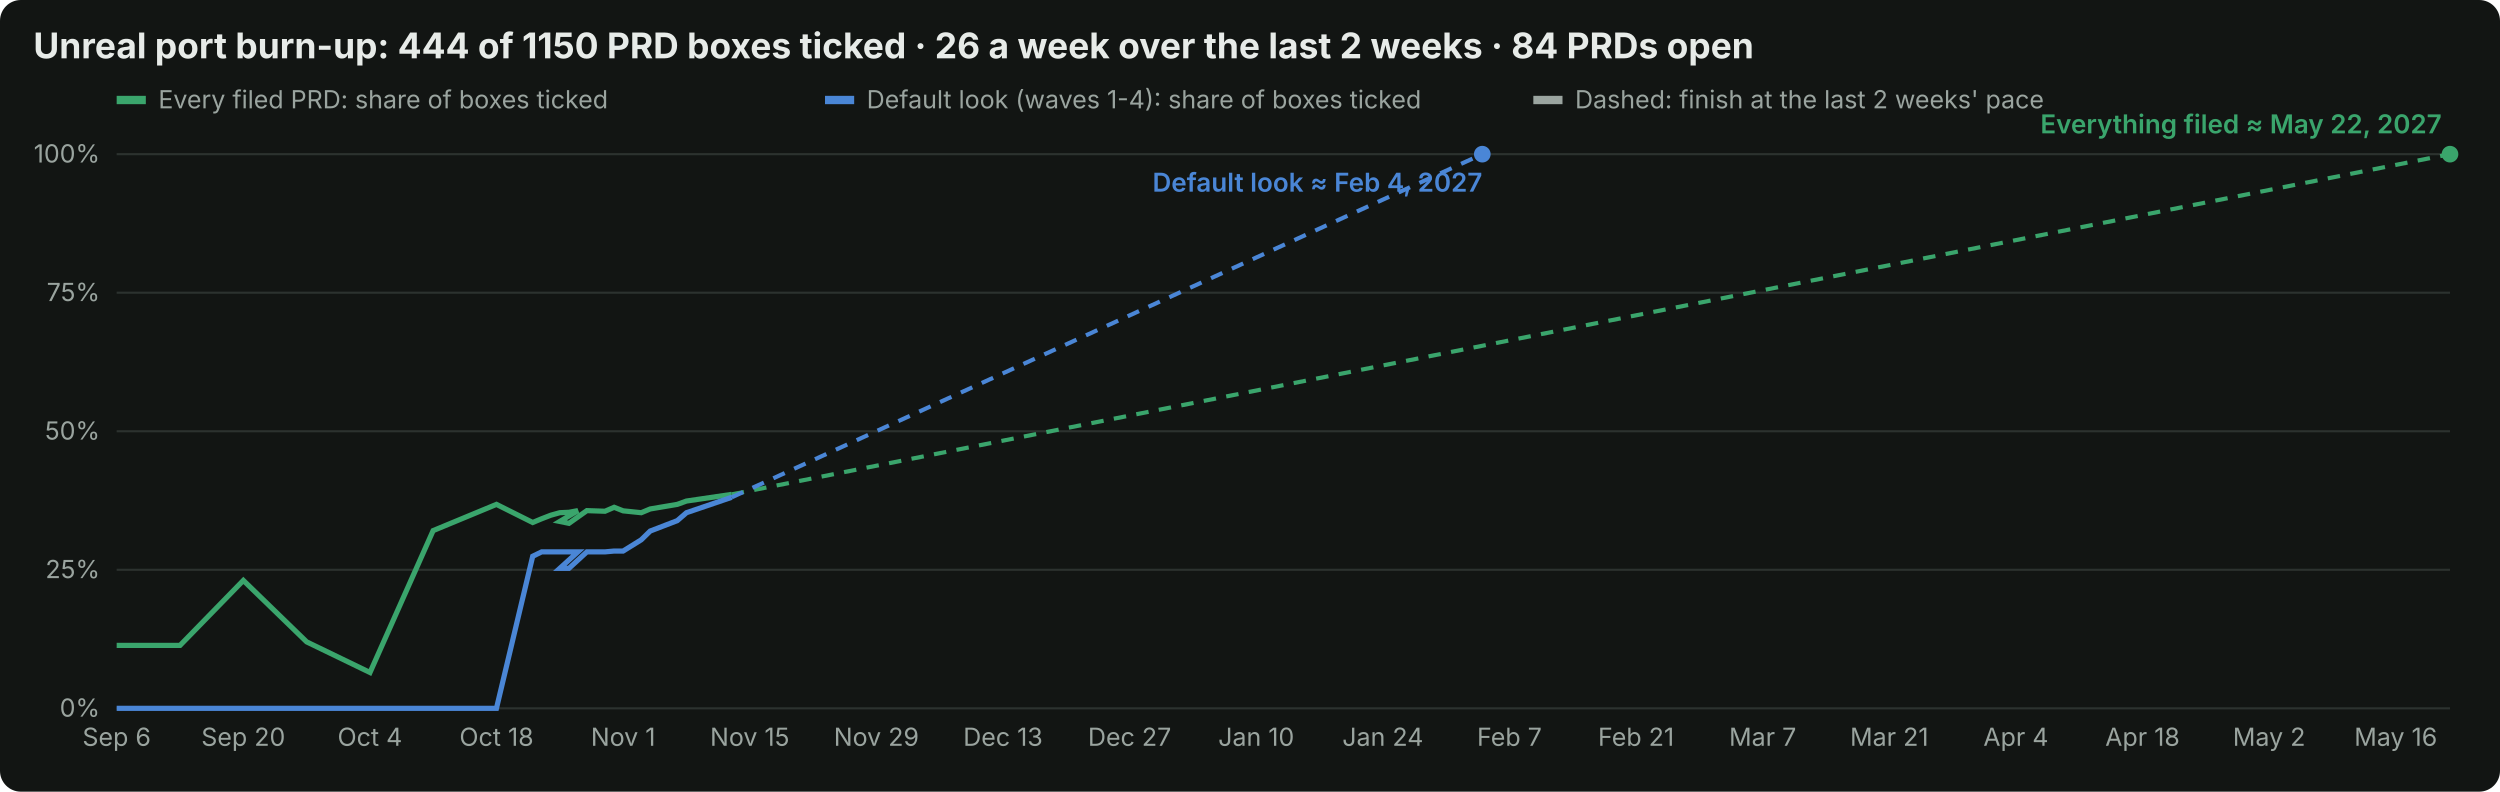
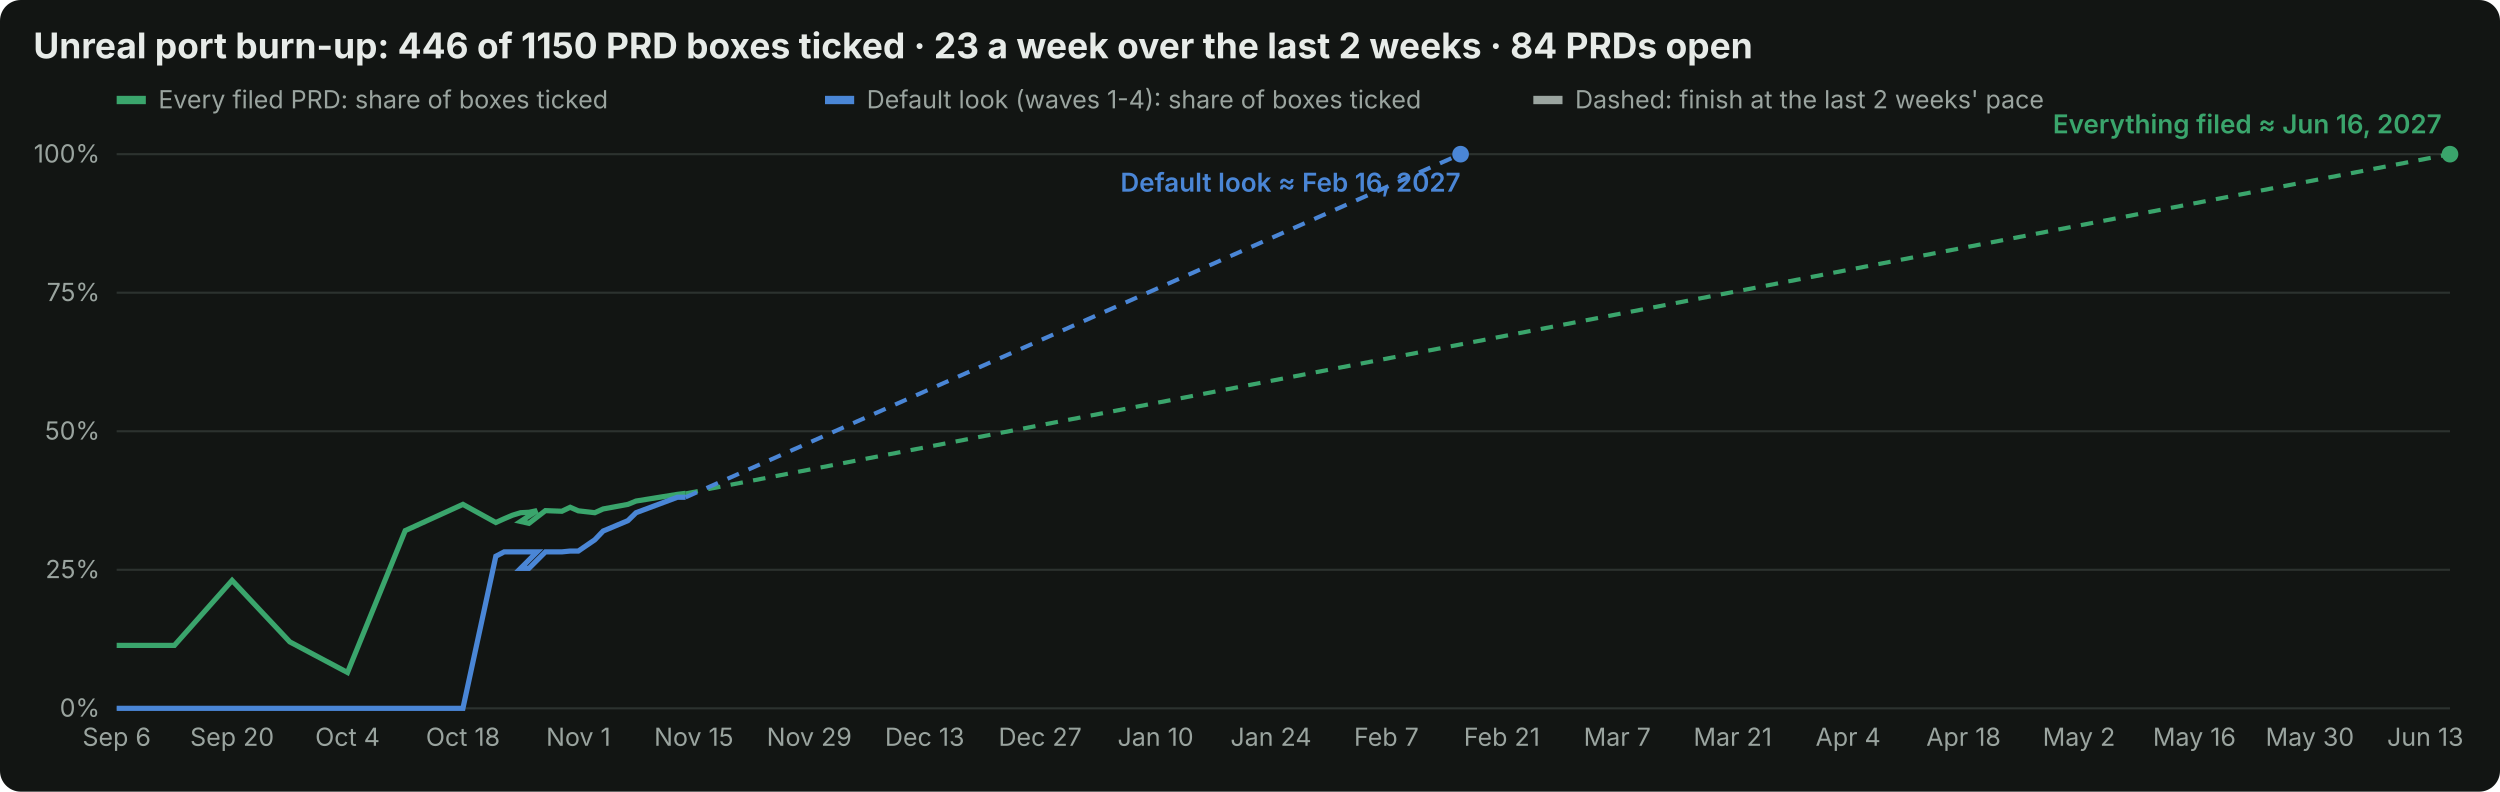
<svg xmlns="http://www.w3.org/2000/svg" viewBox="0 0 1200 380" width="1200" height="380" font-family="system-ui, -apple-system, Segoe UI, sans-serif">
  <style>.h{fill:#e7ebe8;font-size:17px;font-weight:700}.t{fill:#9aa49f;font-size:12px}.e{font-size:12.5px;font-weight:600}</style>
  <rect width="1200" height="380" rx="10" fill="#121513" />
-   <text x="16" y="28" class="h">Unreal port burn-up: 444 of 1150 PRD boxes ticked · 26 a week over the last 2 weeks · 84 PRDs open</text>
+   <text x="16" y="28" class="h">Unreal port burn-up: 446 of 1150 PRD boxes ticked · 23 a week over the last 2 weeks · 84 PRDs open</text>
  <rect x="56" y="46" width="14" height="4" fill="#3aa56c" />
  <text x="76" y="52" class="t">Every filed PRD: share of boxes ticked</text>
  <rect x="396" y="46" width="14" height="4" fill="#4a86d6" />
  <text x="416" y="52" class="t">Default look (waves 1-4): share of boxes ticked</text>
  <rect x="736" y="46" width="14" height="4" fill="#9aa49f" />
  <text x="756" y="52" class="t">Dashed: finish at the last 2 weeks' pace</text>
  <line x1="56" x2="1176" y1="340" y2="340" stroke="#2c322f" />
  <text x="48" y="344" class="t" text-anchor="end">0%</text>
  <line x1="56" x2="1176" y1="273.5" y2="273.5" stroke="#2c322f" />
  <text x="48" y="277.5" class="t" text-anchor="end">25%</text>
  <line x1="56" x2="1176" y1="207" y2="207" stroke="#2c322f" />
  <text x="48" y="211" class="t" text-anchor="end">50%</text>
  <line x1="56" x2="1176" y1="140.5" y2="140.5" stroke="#2c322f" />
  <text x="48" y="144.5" class="t" text-anchor="end">75%</text>
  <line x1="56" x2="1176" y1="74" y2="74" stroke="#2c322f" />
  <text x="48" y="78" class="t" text-anchor="end">100%</text>
  <text x="56" y="358" class="t" text-anchor="middle">Sep 6</text>
-   <text x="116.775" y="358" class="t" text-anchor="middle">Sep 20</text>
-   <text x="177.55" y="358" class="t" text-anchor="middle">Oct 4</text>
-   <text x="238.326" y="358" class="t" text-anchor="middle">Oct 18</text>
-   <text x="299.101" y="358" class="t" text-anchor="middle">Nov 1</text>
-   <text x="359.876" y="358" class="t" text-anchor="middle">Nov 15</text>
-   <text x="420.651" y="358" class="t" text-anchor="middle">Nov 29</text>
-   <text x="481.426" y="358" class="t" text-anchor="middle">Dec 13</text>
-   <text x="542.202" y="358" class="t" text-anchor="middle">Dec 27</text>
-   <text x="602.977" y="358" class="t" text-anchor="middle">Jan 10</text>
-   <text x="663.752" y="358" class="t" text-anchor="middle">Jan 24</text>
-   <text x="724.527" y="358" class="t" text-anchor="middle">Feb 7</text>
-   <text x="785.302" y="358" class="t" text-anchor="middle">Feb 21</text>
-   <text x="846.078" y="358" class="t" text-anchor="middle">Mar 7</text>
-   <text x="906.853" y="358" class="t" text-anchor="middle">Mar 21</text>
-   <text x="967.628" y="358" class="t" text-anchor="middle">Apr 4</text>
-   <text x="1028.403" y="358" class="t" text-anchor="middle">Apr 18</text>
-   <text x="1089.178" y="358" class="t" text-anchor="middle">May 2</text>
-   <text x="1149.953" y="358" class="t" text-anchor="middle">May 16</text>
-   <path d="M56.0,309.8L86.4,309.8L116.8,278.6L147.2,308.1L177.6,322.8L207.9,254.7L238.3,242.1L255.7,250.8L260.0,249.0L264.4,247.3L268.7,246.1L273.1,245.9L277.4,245.1L268.7,250.3L273.1,251.2L281.7,245.1L290.4,245.4L294.8,243.5L299.1,245.2L307.8,246.1L312.1,244.3L325.1,242.1L329.5,240.5L351.2,237.3" stroke="#3aa56c" stroke-width="2.5" fill="none" />
-   <path d="M56.0,340.0L86.4,340.0L116.8,340.0L147.2,340.0L177.6,340.0L207.9,340.0L238.3,340.0L255.7,267.0L260.0,264.9L264.4,264.9L268.7,264.9L273.1,264.9L277.4,264.9L268.7,272.8L273.1,272.8L281.7,264.9L290.4,264.9L294.8,264.5L299.1,264.5L307.8,259.1L312.1,254.9L325.1,249.9L329.5,246.1L351.2,238.7" stroke="#4a86d6" stroke-width="2.5" fill="none" />
-   <path d="M351.194,237.301L1176,74" stroke="#3aa56c" stroke-width="2" stroke-dasharray="6 5" fill="none" />
+   <text x="111.406" y="358" class="t" text-anchor="middle">Sep 20</text>
+   <text x="166.813" y="358" class="t" text-anchor="middle">Oct 4</text>
+   <text x="222.219" y="358" class="t" text-anchor="middle">Oct 18</text>
+   <text x="277.625" y="358" class="t" text-anchor="middle">Nov 1</text>
+   <text x="333.032" y="358" class="t" text-anchor="middle">Nov 15</text>
+   <text x="388.438" y="358" class="t" text-anchor="middle">Nov 29</text>
+   <text x="443.845" y="358" class="t" text-anchor="middle">Dec 13</text>
+   <text x="499.251" y="358" class="t" text-anchor="middle">Dec 27</text>
+   <text x="554.657" y="358" class="t" text-anchor="middle">Jan 10</text>
+   <text x="610.064" y="358" class="t" text-anchor="middle">Jan 24</text>
+   <text x="665.47" y="358" class="t" text-anchor="middle">Feb 7</text>
+   <text x="720.876" y="358" class="t" text-anchor="middle">Feb 21</text>
+   <text x="776.283" y="358" class="t" text-anchor="middle">Mar 7</text>
+   <text x="831.689" y="358" class="t" text-anchor="middle">Mar 21</text>
+   <text x="887.095" y="358" class="t" text-anchor="middle">Apr 4</text>
+   <text x="942.502" y="358" class="t" text-anchor="middle">Apr 18</text>
+   <text x="997.908" y="358" class="t" text-anchor="middle">May 2</text>
+   <text x="1053.314" y="358" class="t" text-anchor="middle">May 16</text>
+   <text x="1108.721" y="358" class="t" text-anchor="middle">May 30</text>
+   <text x="1164.127" y="358" class="t" text-anchor="middle">Jun 13</text>
+   <path d="M56.0,309.8L83.7,309.8L111.4,278.6L139.1,308.1L166.8,322.8L194.5,254.7L222.2,242.1L238.0,250.8L242.0,249.0L246.0,247.3L249.9,246.1L253.9,245.9L257.8,245.1L249.9,250.3L253.9,251.2L261.8,245.1L269.7,245.4L273.7,243.5L277.6,245.2L285.5,246.1L289.5,244.3L301.4,242.1L305.3,240.5L325.1,237.3L329.1,236.8" stroke="#3aa56c" stroke-width="2.5" fill="none" />
+   <path d="M56.0,340.0L83.7,340.0L111.4,340.0L139.1,340.0L166.8,340.0L194.5,340.0L222.2,340.0L238.0,267.0L242.0,264.9L246.0,264.9L249.9,264.9L253.9,264.9L257.8,264.9L249.9,272.8L253.9,272.8L261.8,264.9L269.7,264.9L273.7,264.5L277.6,264.5L285.5,259.1L289.5,254.9L301.4,249.9L305.3,246.1L325.1,238.7L329.1,238.7" stroke="#4a86d6" stroke-width="2.5" fill="none" />
+   <path d="M329.074,236.838L1176,74" stroke="#3aa56c" stroke-width="2" stroke-dasharray="6 5" fill="none" />
  <circle cx="1176" cy="74" r="4" fill="#3aa56c" />
-   <text x="1172" y="64" class="e" fill="#3aa56c" text-anchor="end">Everything filed ≈ May 22, 2027</text>
-   <path d="M351.194,238.717L711.504,74" stroke="#4a86d6" stroke-width="2" stroke-dasharray="6 5" fill="none" />
-   <circle cx="711.504" cy="74" r="4" fill="#4a86d6" />
-   <text x="711.504" y="92" class="e" fill="#4a86d6" text-anchor="end">Default look ≈ Feb 4, 2027</text>
+   <text x="1172" y="64" class="e" fill="#3aa56c" text-anchor="end">Everything filed ≈ Jun 16, 2027</text>
+   <path d="M329.074,238.717L701.088,74" stroke="#4a86d6" stroke-width="2" stroke-dasharray="6 5" fill="none" />
+   <circle cx="701.088" cy="74" r="4" fill="#4a86d6" />
+   <text x="701.088" y="92" class="e" fill="#4a86d6" text-anchor="end">Default look ≈ Feb 16, 2027</text>
</svg>
